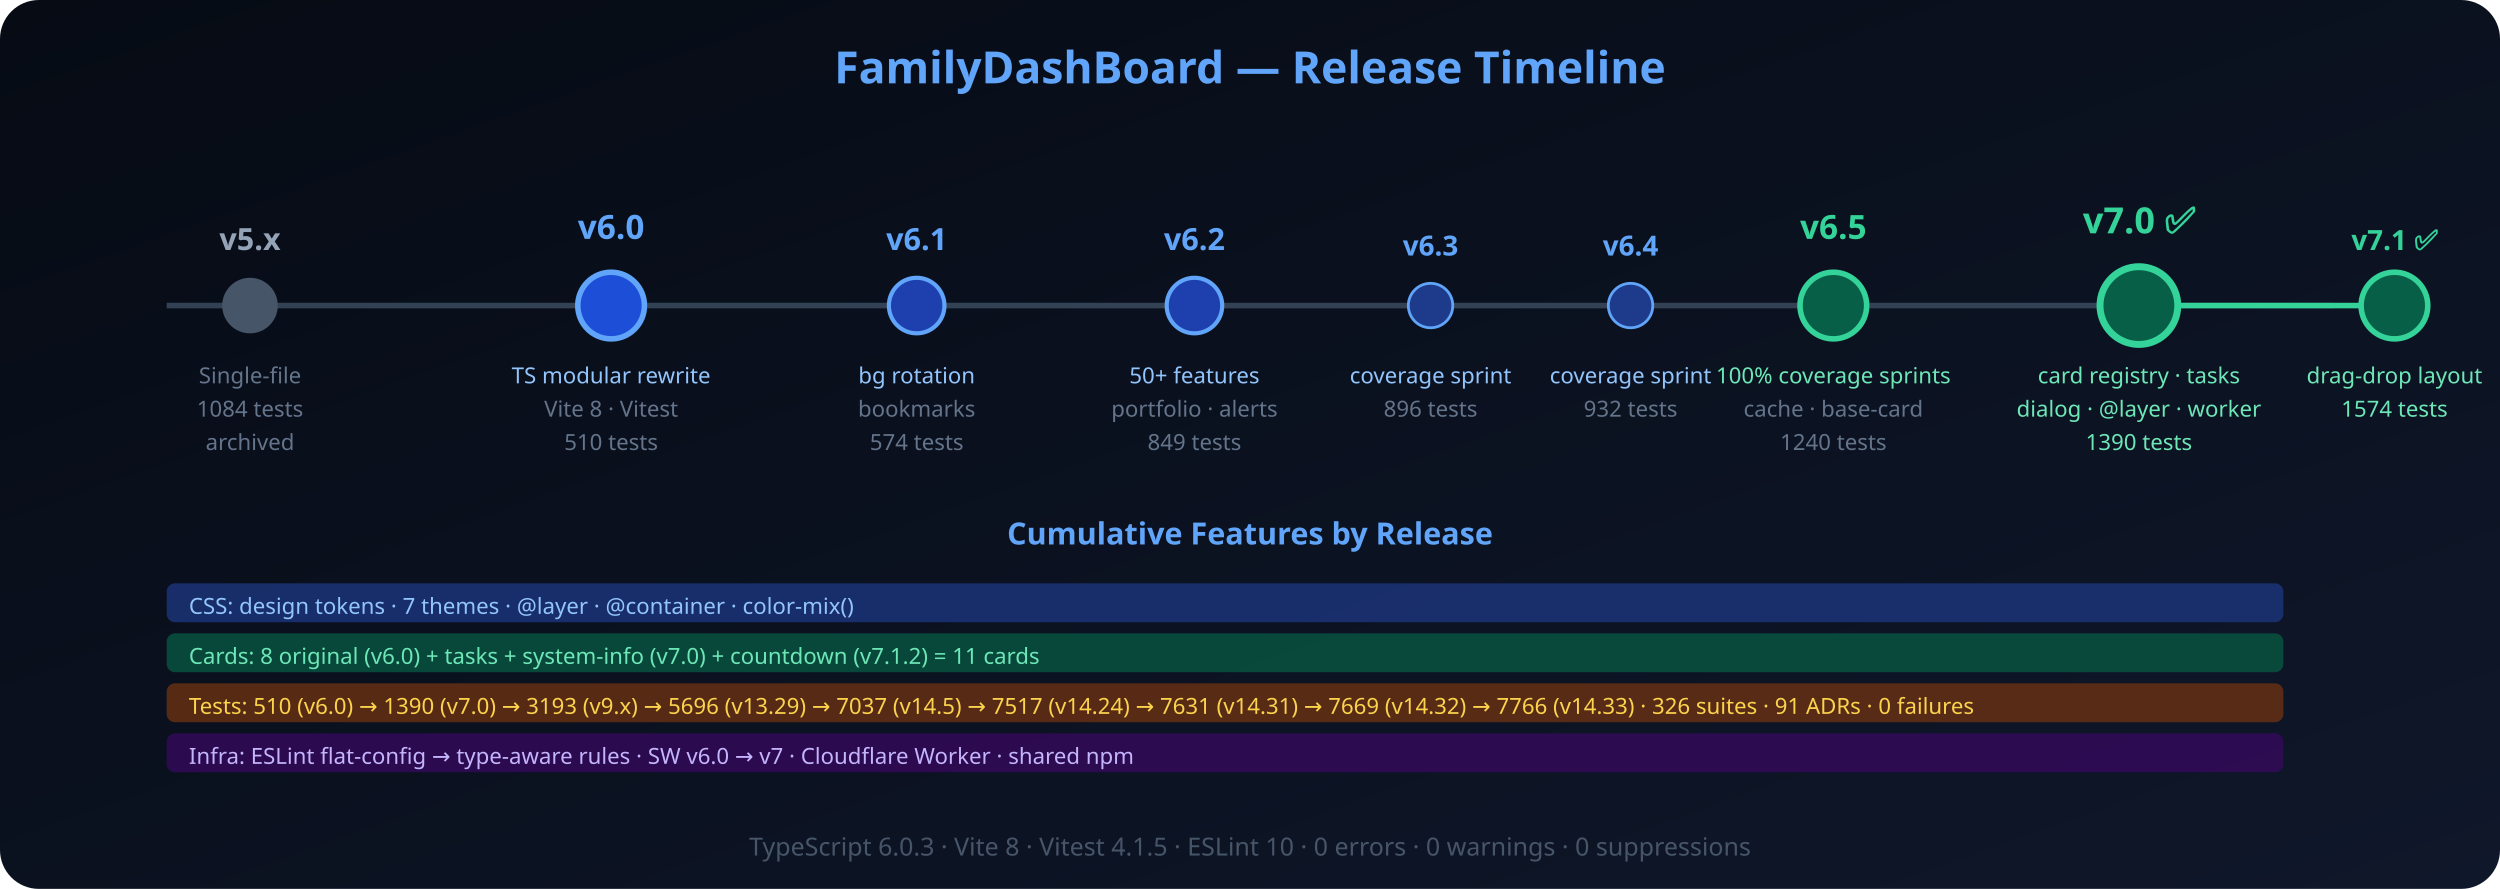
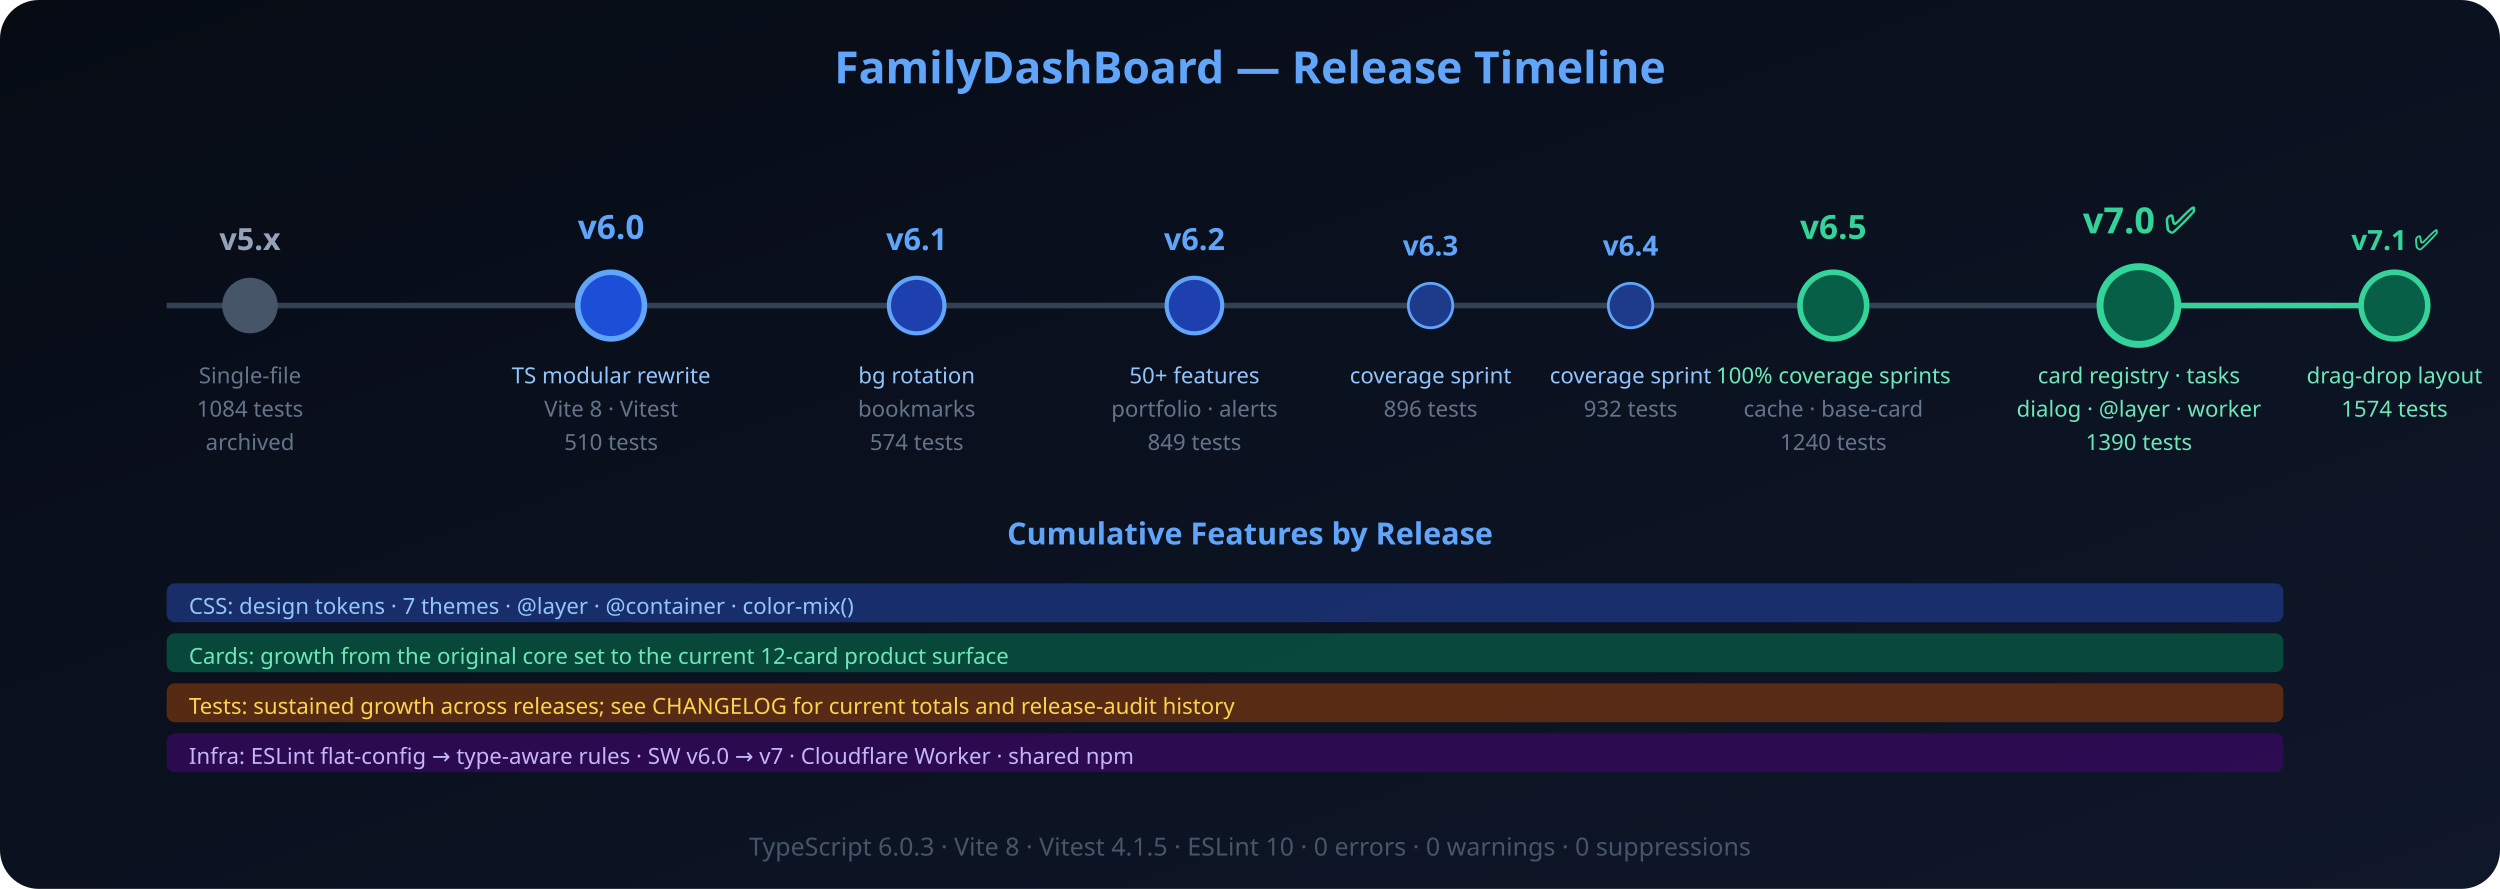
<svg xmlns="http://www.w3.org/2000/svg" width="900" height="320" viewBox="0 0 900 320">
  <defs>
    <linearGradient id="bg" x1="0%" y1="0%" x2="100%" y2="100%">
      <stop offset="0%" stop-color="#060b14" />
      <stop offset="100%" stop-color="#0f172a" />
    </linearGradient>
  </defs>
  <rect width="900" height="320" rx="14" fill="url(#bg)" />
  <text x="450" y="30" font-family="Segoe UI,system-ui" font-size="16" font-weight="700" fill="#60a5fa" text-anchor="middle">FamilyDashBoard — Release Timeline</text>
  <line x1="60" y1="110" x2="840" y2="110" stroke="#334155" stroke-width="2" />
  <circle cx="90" cy="110" r="10" fill="#475569" />
  <text x="90" y="90" font-family="Segoe UI" font-size="11" font-weight="700" fill="#94a3b8" text-anchor="middle">v5.x</text>
  <text x="90" y="138" font-family="Segoe UI" font-size="8" fill="#64748b" text-anchor="middle">Single-file</text>
  <text x="90" y="150" font-family="Segoe UI" font-size="8" fill="#64748b" text-anchor="middle">1084 tests</text>
  <text x="90" y="162" font-family="Segoe UI" font-size="8" fill="#64748b" text-anchor="middle">archived</text>
  <circle cx="220" cy="110" r="12" fill="#1d4ed8" stroke="#60a5fa" stroke-width="2" />
  <text x="220" y="86" font-family="Segoe UI" font-size="12" font-weight="700" fill="#60a5fa" text-anchor="middle">v6.0</text>
  <text x="220" y="138" font-family="Segoe UI" font-size="8" fill="#93c5fd" text-anchor="middle">TS modular rewrite</text>
  <text x="220" y="150" font-family="Segoe UI" font-size="8" fill="#64748b" text-anchor="middle">Vite 8 · Vitest</text>
  <text x="220" y="162" font-family="Segoe UI" font-size="8" fill="#64748b" text-anchor="middle">510 tests</text>
  <circle cx="330" cy="110" r="10" fill="#1e40af" stroke="#60a5fa" stroke-width="1.5" />
  <text x="330" y="90" font-family="Segoe UI" font-size="11" font-weight="700" fill="#60a5fa" text-anchor="middle">v6.1</text>
  <text x="330" y="138" font-family="Segoe UI" font-size="8" fill="#93c5fd" text-anchor="middle">bg rotation</text>
  <text x="330" y="150" font-family="Segoe UI" font-size="8" fill="#64748b" text-anchor="middle">bookmarks</text>
  <text x="330" y="162" font-family="Segoe UI" font-size="8" fill="#64748b" text-anchor="middle">574 tests</text>
  <circle cx="430" cy="110" r="10" fill="#1e40af" stroke="#60a5fa" stroke-width="1.5" />
  <text x="430" y="90" font-family="Segoe UI" font-size="11" font-weight="700" fill="#60a5fa" text-anchor="middle">v6.2</text>
  <text x="430" y="138" font-family="Segoe UI" font-size="8" fill="#93c5fd" text-anchor="middle">50+ features</text>
  <text x="430" y="150" font-family="Segoe UI" font-size="8" fill="#64748b" text-anchor="middle">portfolio · alerts</text>
  <text x="430" y="162" font-family="Segoe UI" font-size="8" fill="#64748b" text-anchor="middle">849 tests</text>
  <circle cx="515" cy="110" r="8" fill="#1e3a8a" stroke="#60a5fa" stroke-width="1" />
  <text x="515" y="92" font-family="Segoe UI" font-size="10" font-weight="700" fill="#60a5fa" text-anchor="middle">v6.3</text>
  <text x="515" y="138" font-family="Segoe UI" font-size="8" fill="#93c5fd" text-anchor="middle">coverage sprint</text>
  <text x="515" y="150" font-family="Segoe UI" font-size="8" fill="#64748b" text-anchor="middle">896 tests</text>
  <circle cx="587" cy="110" r="8" fill="#1e3a8a" stroke="#60a5fa" stroke-width="1" />
  <text x="587" y="92" font-family="Segoe UI" font-size="10" font-weight="700" fill="#60a5fa" text-anchor="middle">v6.4</text>
  <text x="587" y="138" font-family="Segoe UI" font-size="8" fill="#93c5fd" text-anchor="middle">coverage sprint</text>
  <text x="587" y="150" font-family="Segoe UI" font-size="8" fill="#64748b" text-anchor="middle">932 tests</text>
  <circle cx="660" cy="110" r="12" fill="#065f46" stroke="#34d399" stroke-width="2" />
  <text x="660" y="86" font-family="Segoe UI" font-size="12" font-weight="700" fill="#34d399" text-anchor="middle">v6.5</text>
  <text x="660" y="138" font-family="Segoe UI" font-size="8" fill="#6ee7b7" text-anchor="middle">100% coverage sprints</text>
  <text x="660" y="150" font-family="Segoe UI" font-size="8" fill="#64748b" text-anchor="middle">cache · base-card</text>
  <text x="660" y="162" font-family="Segoe UI" font-size="8" fill="#64748b" text-anchor="middle">1240 tests</text>
  <circle cx="770" cy="110" r="14" fill="#065f46" stroke="#34d399" stroke-width="2.5" />
  <text x="770" y="84" font-family="Segoe UI" font-size="13" font-weight="700" fill="#34d399" text-anchor="middle">v7.0 ✅</text>
  <text x="770" y="138" font-family="Segoe UI" font-size="8" fill="#6ee7b7" text-anchor="middle">card registry · tasks</text>
  <text x="770" y="150" font-family="Segoe UI" font-size="8" fill="#6ee7b7" text-anchor="middle">dialog · @layer · worker</text>
  <text x="770" y="162" font-family="Segoe UI" font-size="8" fill="#6ee7b7" text-anchor="middle">1390 tests</text>
  <line x1="784" y1="110" x2="862" y2="110" stroke="#34d399" stroke-width="2" />
  <circle cx="862" cy="110" r="12" fill="#065f46" stroke="#34d399" stroke-width="2" />
  <text x="862" y="90" font-family="Segoe UI" font-size="10" font-weight="700" fill="#34d399" text-anchor="middle">v7.1 ✅</text>
  <text x="862" y="138" font-family="Segoe UI" font-size="8" fill="#6ee7b7" text-anchor="middle">drag-drop layout</text>
  <text x="862" y="150" font-family="Segoe UI" font-size="8" fill="#6ee7b7" text-anchor="middle">1574 tests</text>
  <text x="450" y="196" font-family="Segoe UI" font-size="11" font-weight="700" fill="#60a5fa" text-anchor="middle">Cumulative Features by Release</text>
  <rect x="60" y="210" width="762" height="14" rx="3" fill="#1e3a8a" opacity="0.7" />
  <text x="68" y="221" font-family="Segoe UI" font-size="8" fill="#93c5fd">CSS: design tokens · 7 themes · @layer · @container · color-mix()</text>
  <rect x="60" y="228" width="762" height="14" rx="3" fill="#065f46" opacity="0.7" />
-   <text x="68" y="239" font-family="Segoe UI" font-size="8" fill="#6ee7b7">Cards: 8 original (v6.0) + tasks + system-info (v7.0) + countdown (v7.1.2) = 11 cards</text>
+   <text x="68" y="239" font-family="Segoe UI" font-size="8" fill="#6ee7b7">Cards: growth from the original core set to the current 12-card product surface</text>
  <rect x="60" y="246" width="762" height="14" rx="3" fill="#78350f" opacity="0.7" />
-   <text x="68" y="257" font-family="Segoe UI" font-size="8" fill="#fcd34d">Tests: 510 (v6.0) → 1390 (v7.0) → 3193 (v9.x) → 5696 (v13.29) → 7037 (v14.5) → 7517 (v14.24) → 7631 (v14.31) → 7669 (v14.32) → 7766 (v14.33) · 326 suites · 91 ADRs · 0 failures</text>
+   <text x="68" y="257" font-family="Segoe UI" font-size="8" fill="#fcd34d">Tests: sustained growth across releases; see CHANGELOG for current totals and release-audit history</text>
  <rect x="60" y="264" width="762" height="14" rx="3" fill="#3b0764" opacity="0.7" />
  <text x="68" y="275" font-family="Segoe UI" font-size="8" fill="#c4b5fd">Infra: ESLint flat-config → type-aware rules · SW v6.0 → v7 · Cloudflare Worker · shared npm</text>
  <text x="450" y="308" font-family="Segoe UI" font-size="9" fill="#475569" text-anchor="middle">TypeScript 6.0.3 · Vite 8 · Vitest 4.1.5 · ESLint 10 · 0 errors · 0 warnings · 0 suppressions</text>
</svg>
